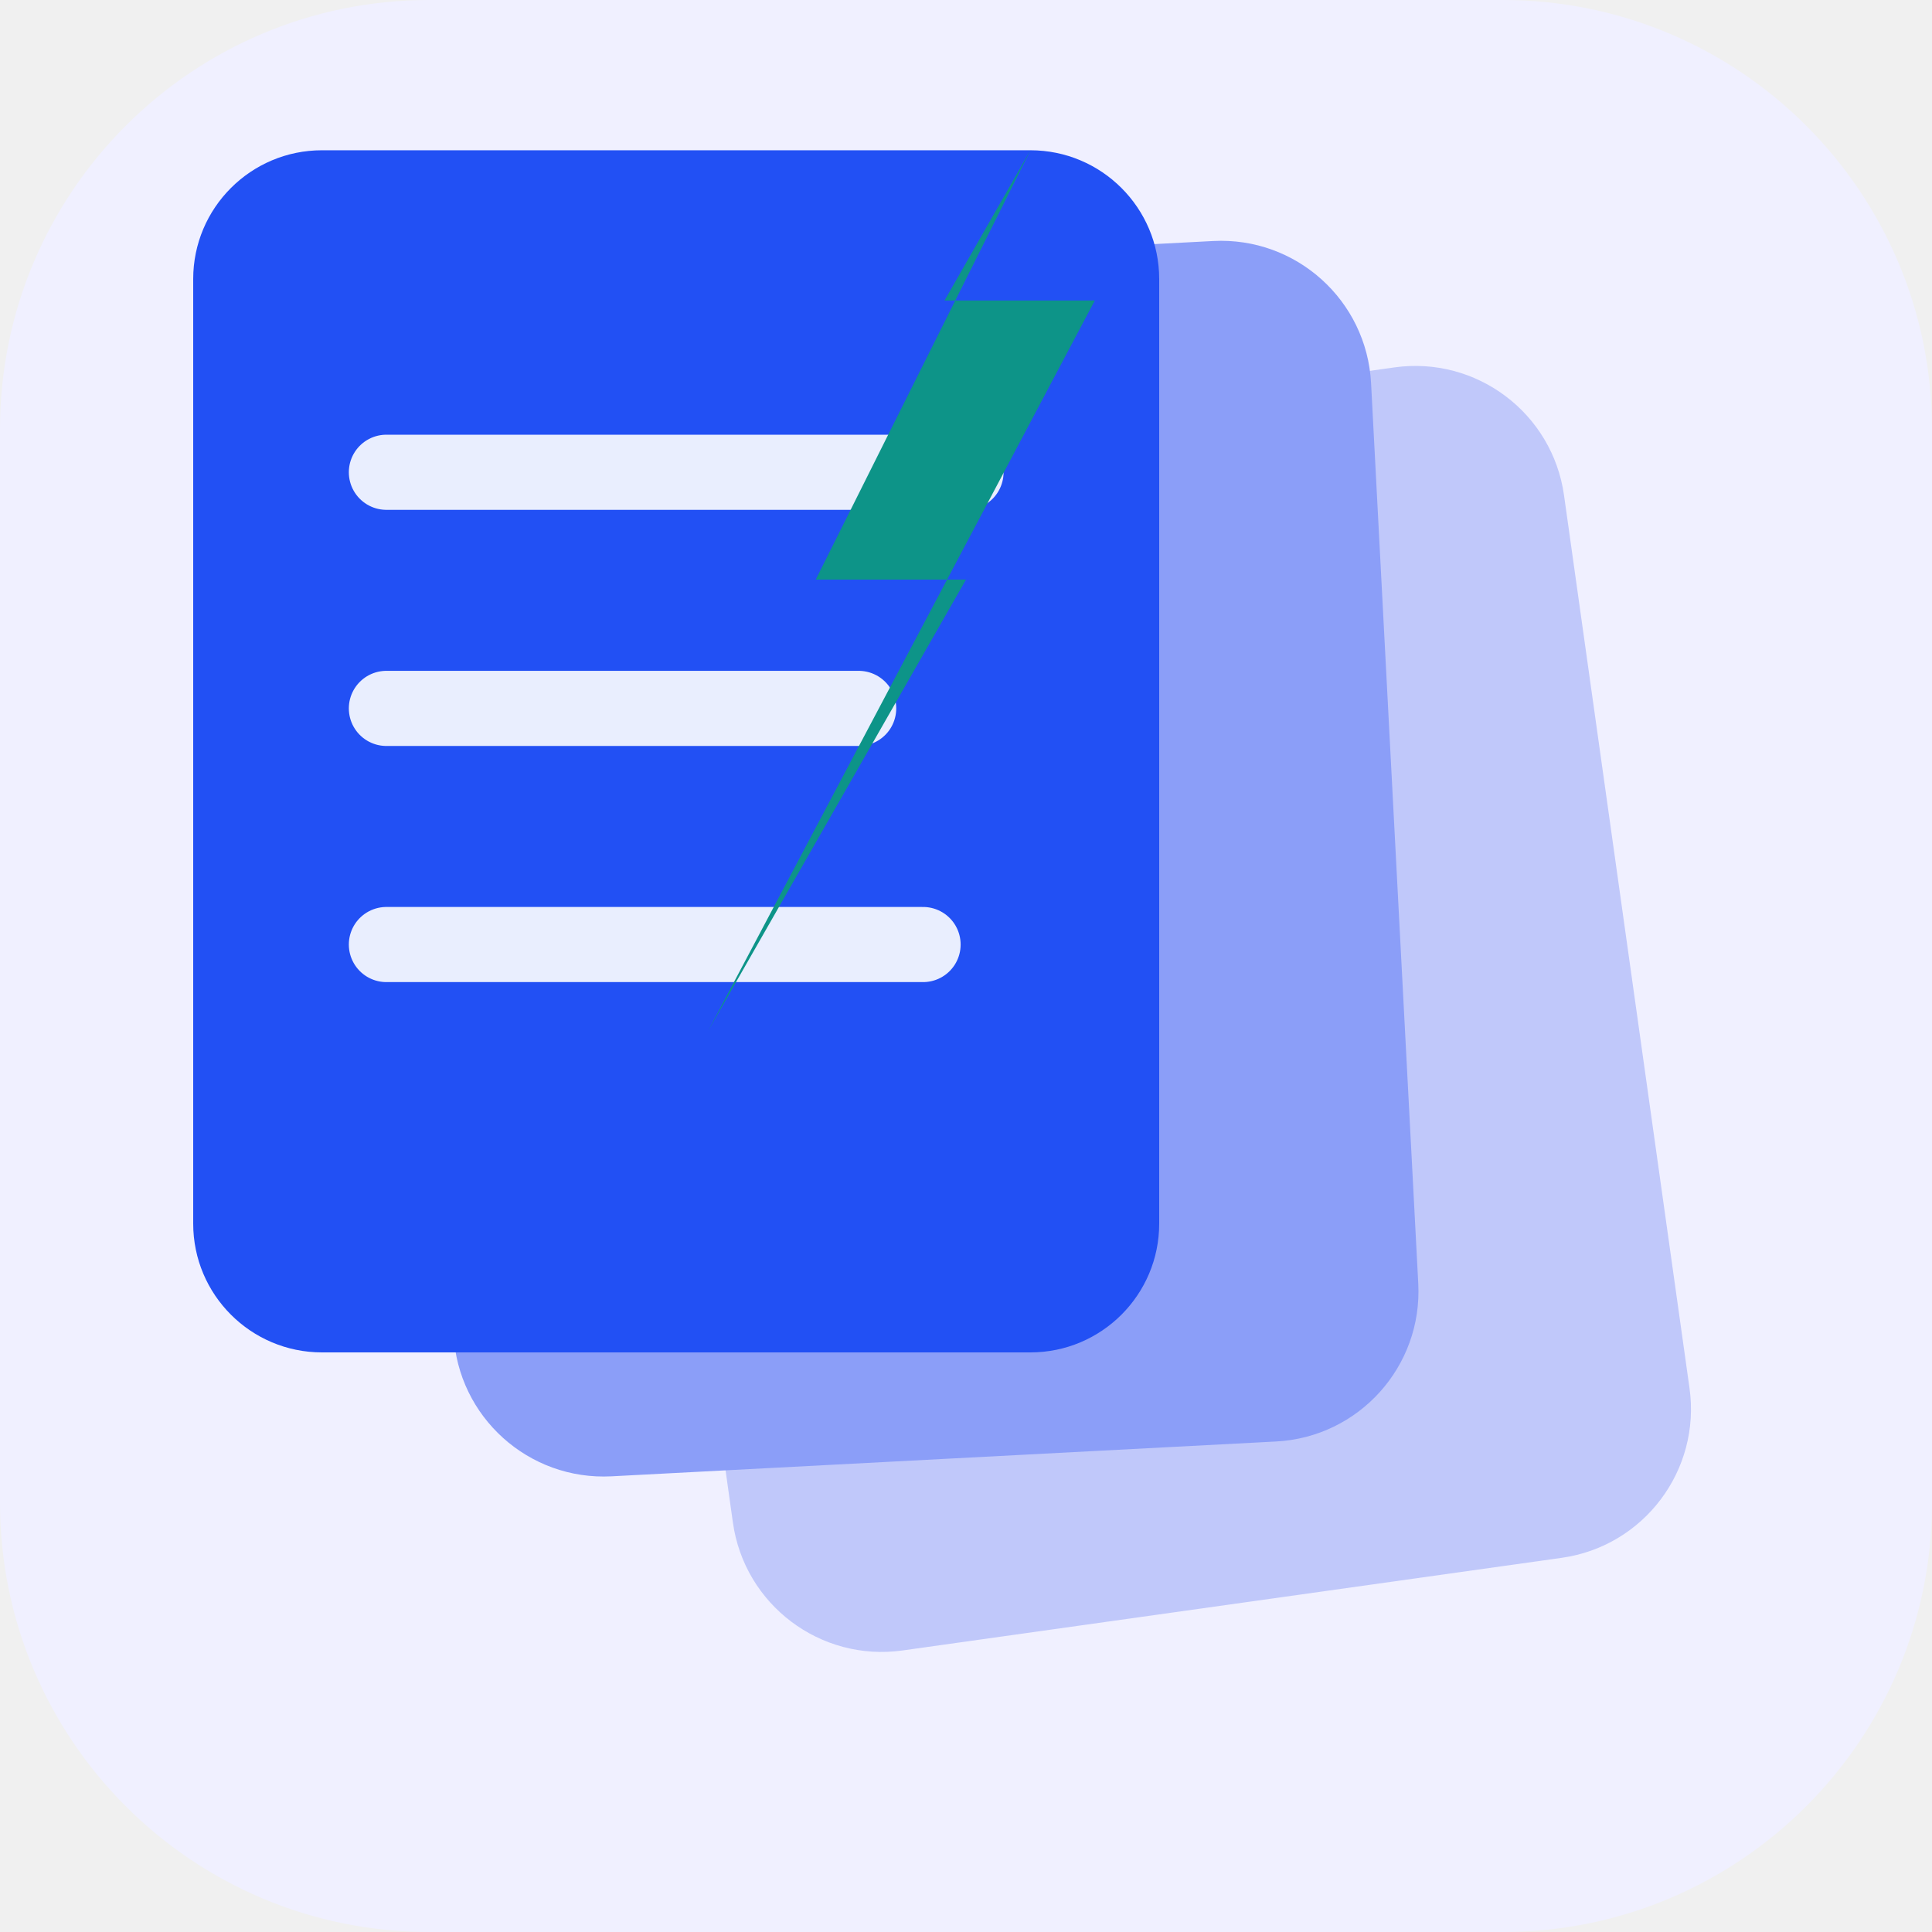
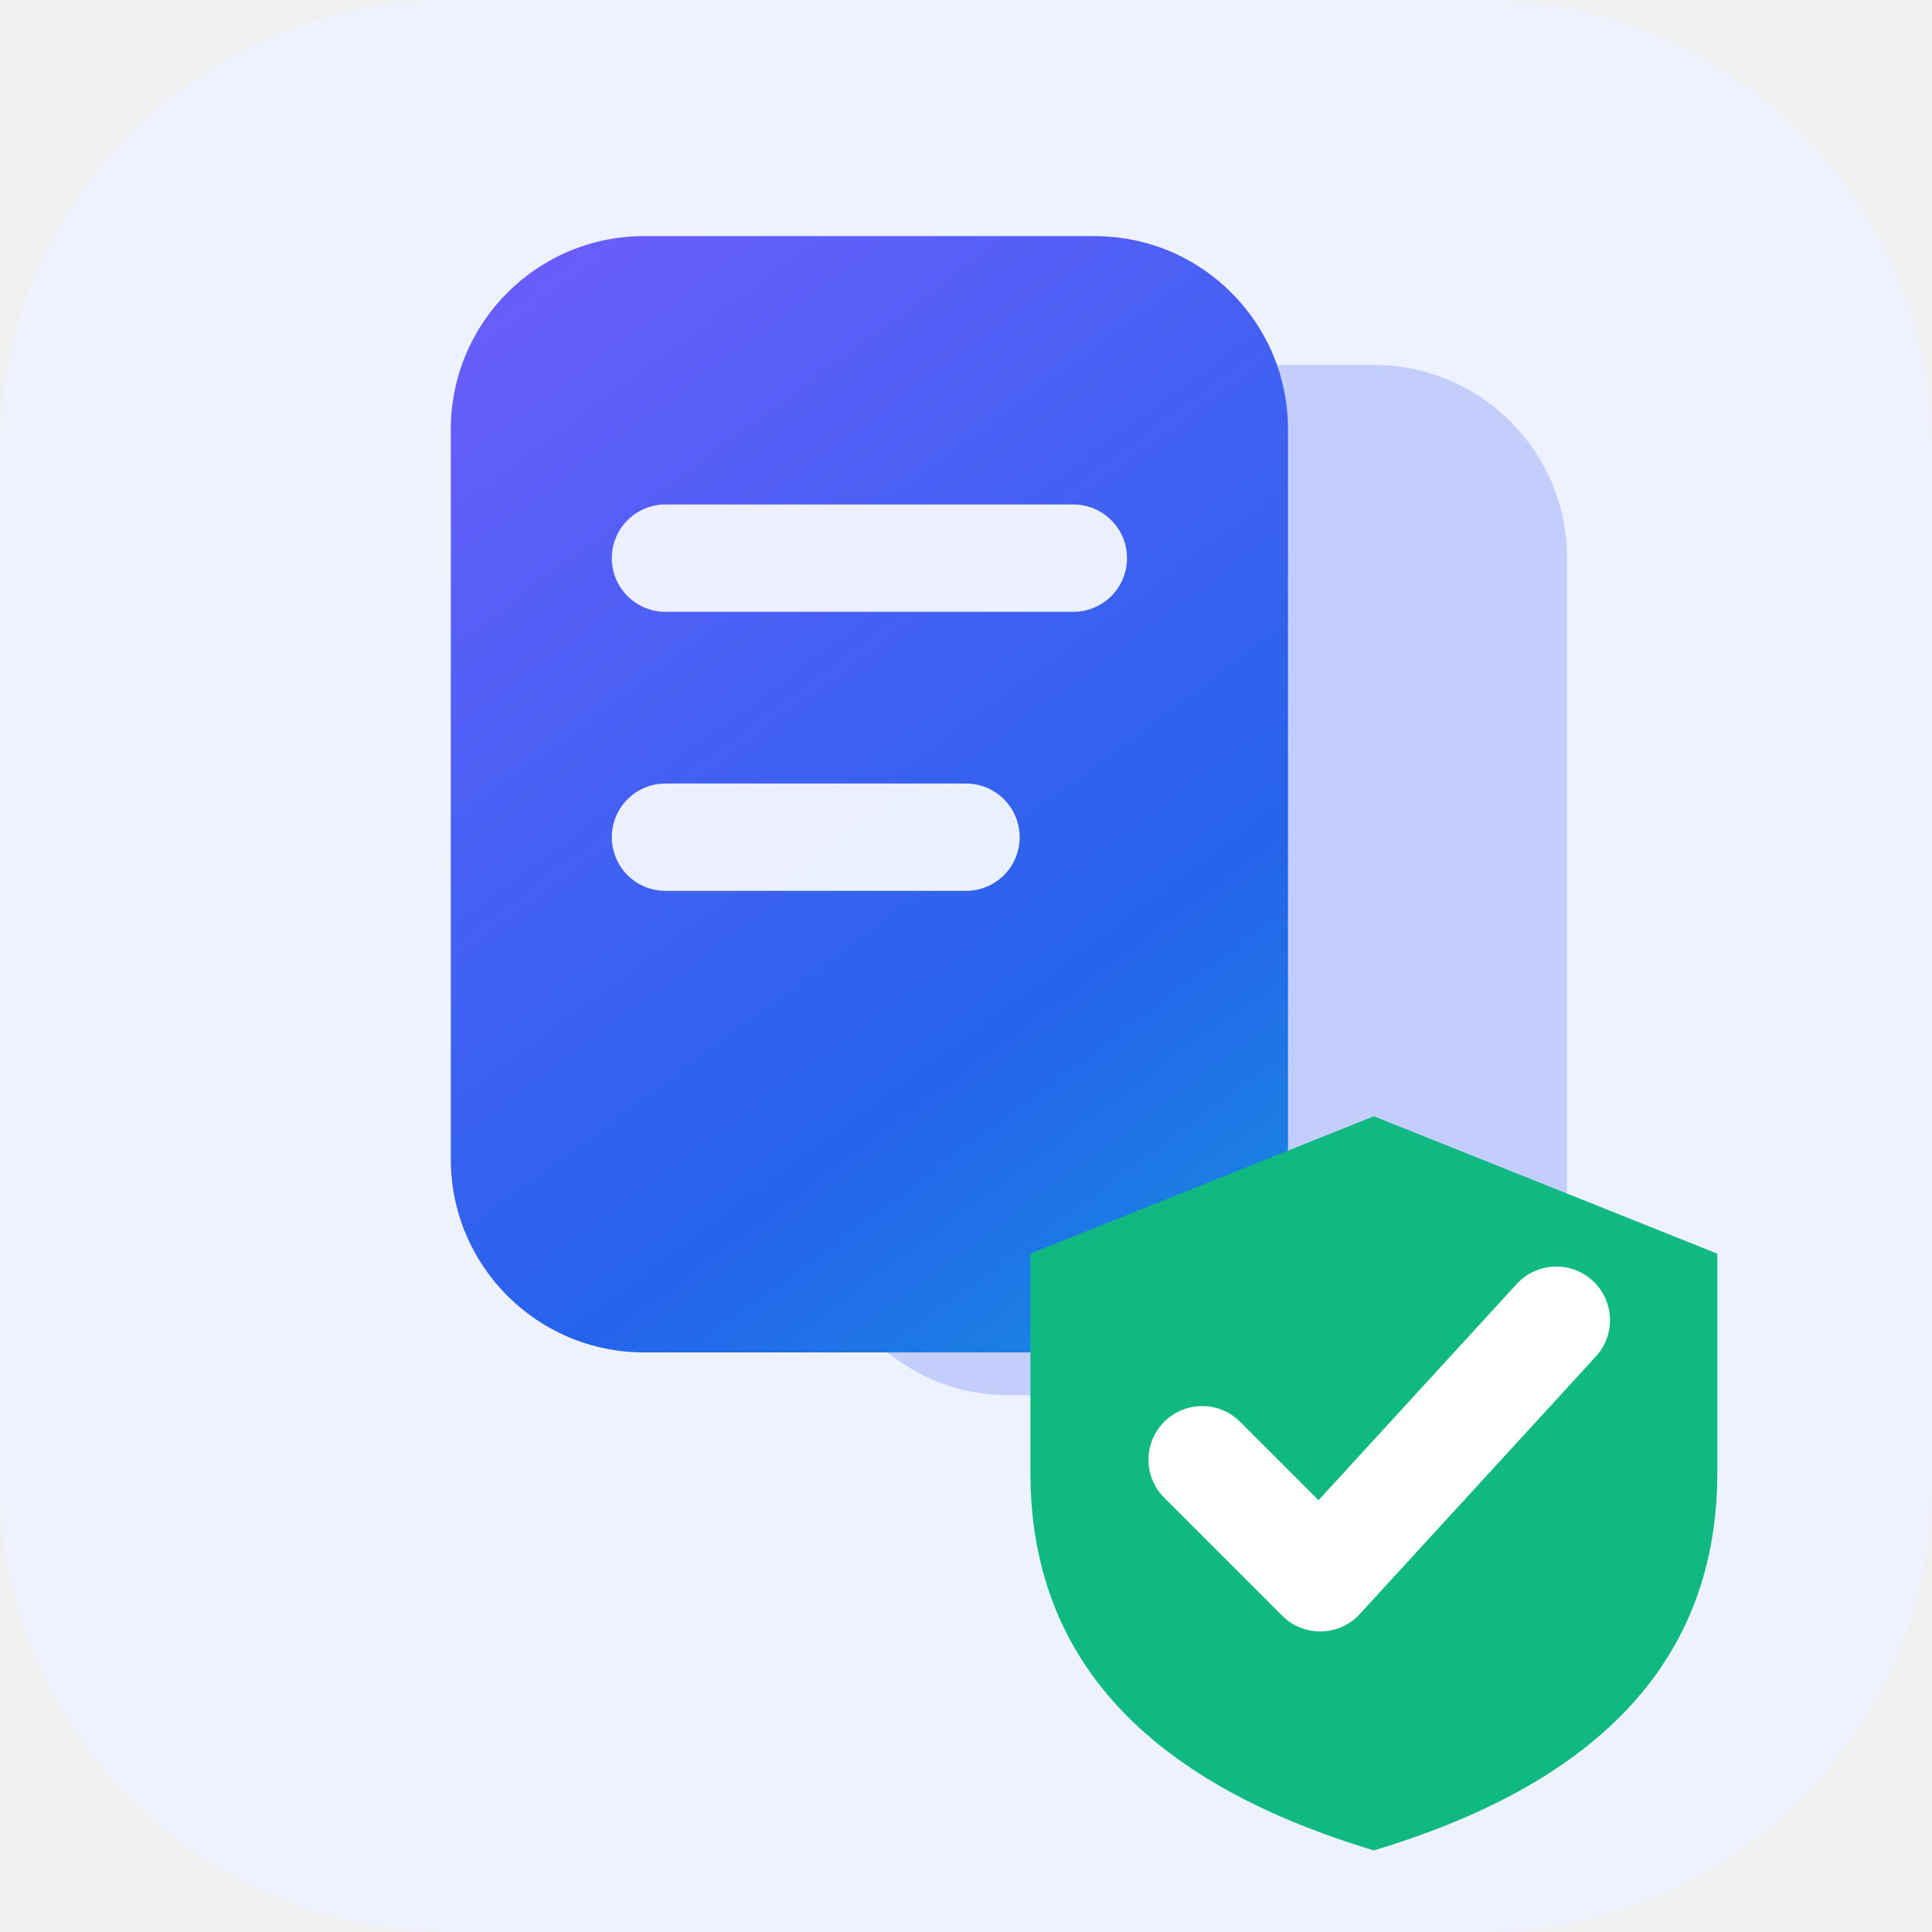
- <svg xmlns="http://www.w3.org/2000/svg" viewBox="0 0 180 180">
-   <rect width="180" height="180" rx="40" fill="#F0F0FF" />
-   <rect x="62" y="38" width="90" height="112" rx="14" fill="#C0C8FA" transform="rotate(-8 107 94)" />
-   <rect x="40" y="24" width="90" height="112" rx="14" fill="#8B9EF8" transform="rotate(-3 85 80)" />
-   <rect x="18" y="14" width="90" height="112" rx="12" fill="#2250F4" />
-   <line x1="36" y1="44" x2="90" y2="44" stroke="white" stroke-width="7" stroke-linecap="round" opacity="0.9" />
-   <line x1="36" y1="66" x2="80" y2="66" stroke="white" stroke-width="7" stroke-linecap="round" opacity="0.9" />
-   <line x1="36" y1="88" x2="86" y2="88" stroke="white" stroke-width="7" stroke-linecap="round" opacity="0.9" />
-   <polygon points="96,14 76,54 90,54 66,96 102,28 88,28" fill="#0D9488" />
+ <svg xmlns="http://www.w3.org/2000/svg" viewBox="0 0 180 180" role="img" aria-labelledby="title desc">
+   <defs>
+     <linearGradient id="ptsAppleIconGradient" x1="42" y1="24" x2="138" y2="154" gradientUnits="userSpaceOnUse">
+       <stop stop-color="#6D5DFC" />
+       <stop offset="0.55" stop-color="#2563EB" />
+       <stop offset="1" stop-color="#06B6D4" />
+     </linearGradient>
+   </defs>
+   <rect width="180" height="180" rx="42" fill="#EEF2FF" />
+   <rect x="76" y="34" width="70" height="96" rx="18" fill="#A5B4FC" opacity="0.58" />
+   <rect x="42" y="22" width="78" height="104" rx="18" fill="url(#ptsAppleIconGradient)" />
+   <path d="M62 52h38M62 78h28" stroke="#FFFFFF" stroke-width="10" stroke-linecap="round" opacity="0.9" />
+   <path d="M128 104l32 12.8v20.4c0 19.2-13.4 29.6-32 35.2-18.6-5.6-32-16-32-35.2v-20.4L128 104Z" fill="#10B981" />
+   <path d="M112 136l11 11 22-24" stroke="#FFFFFF" stroke-width="10" stroke-linecap="round" stroke-linejoin="round" fill="none" />
</svg>
